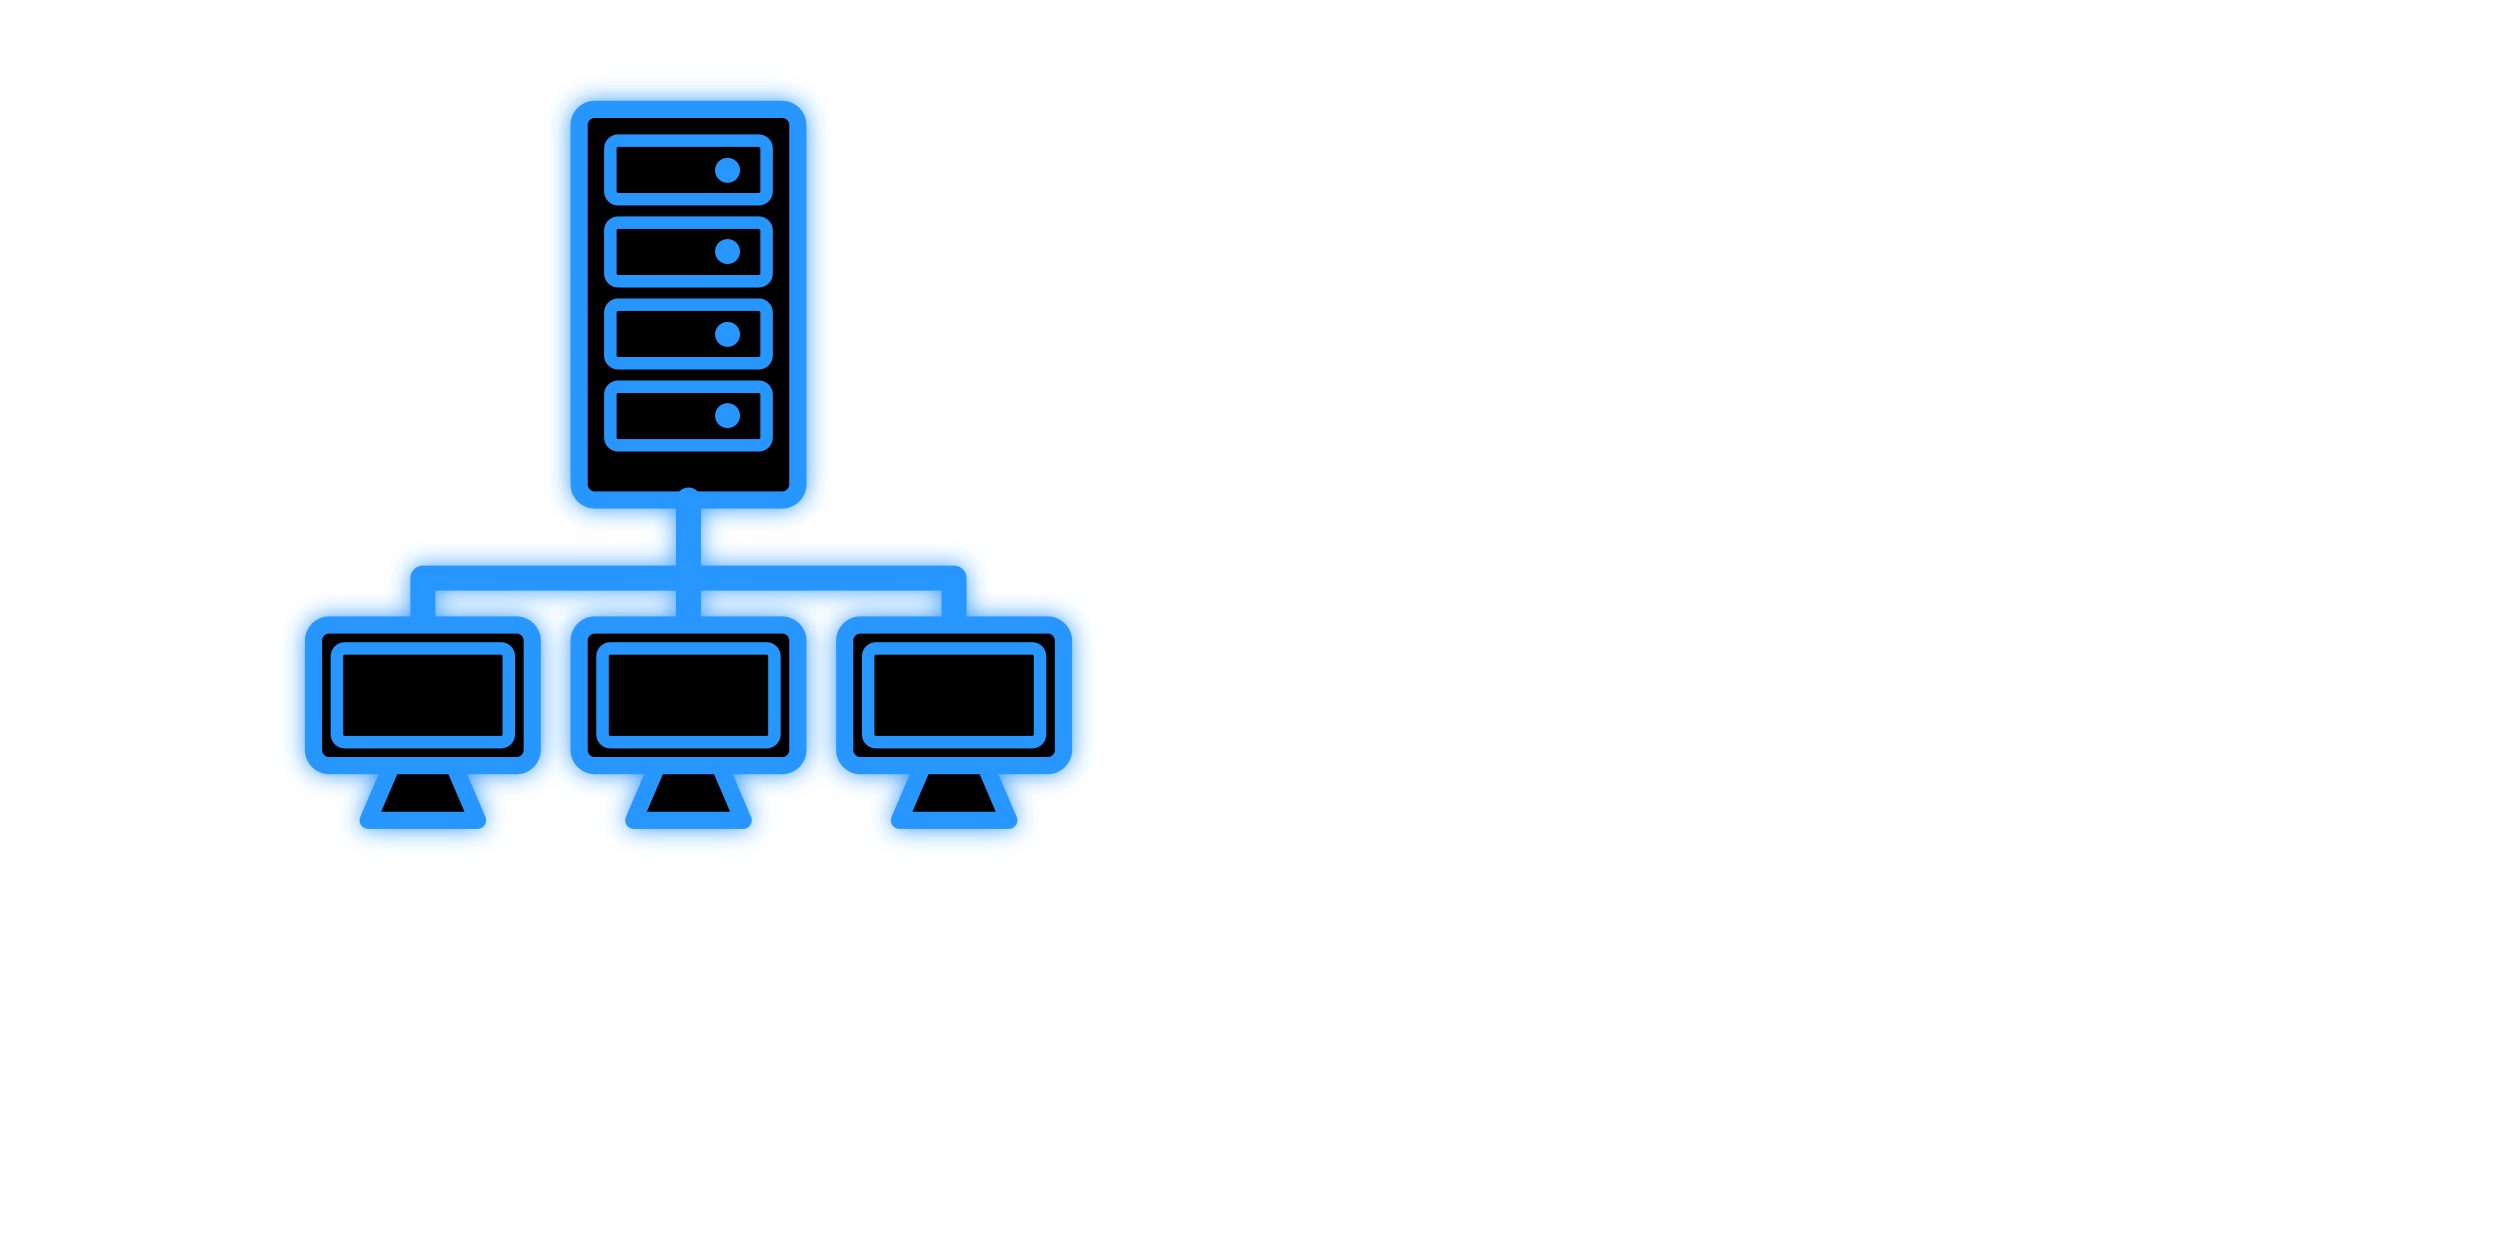
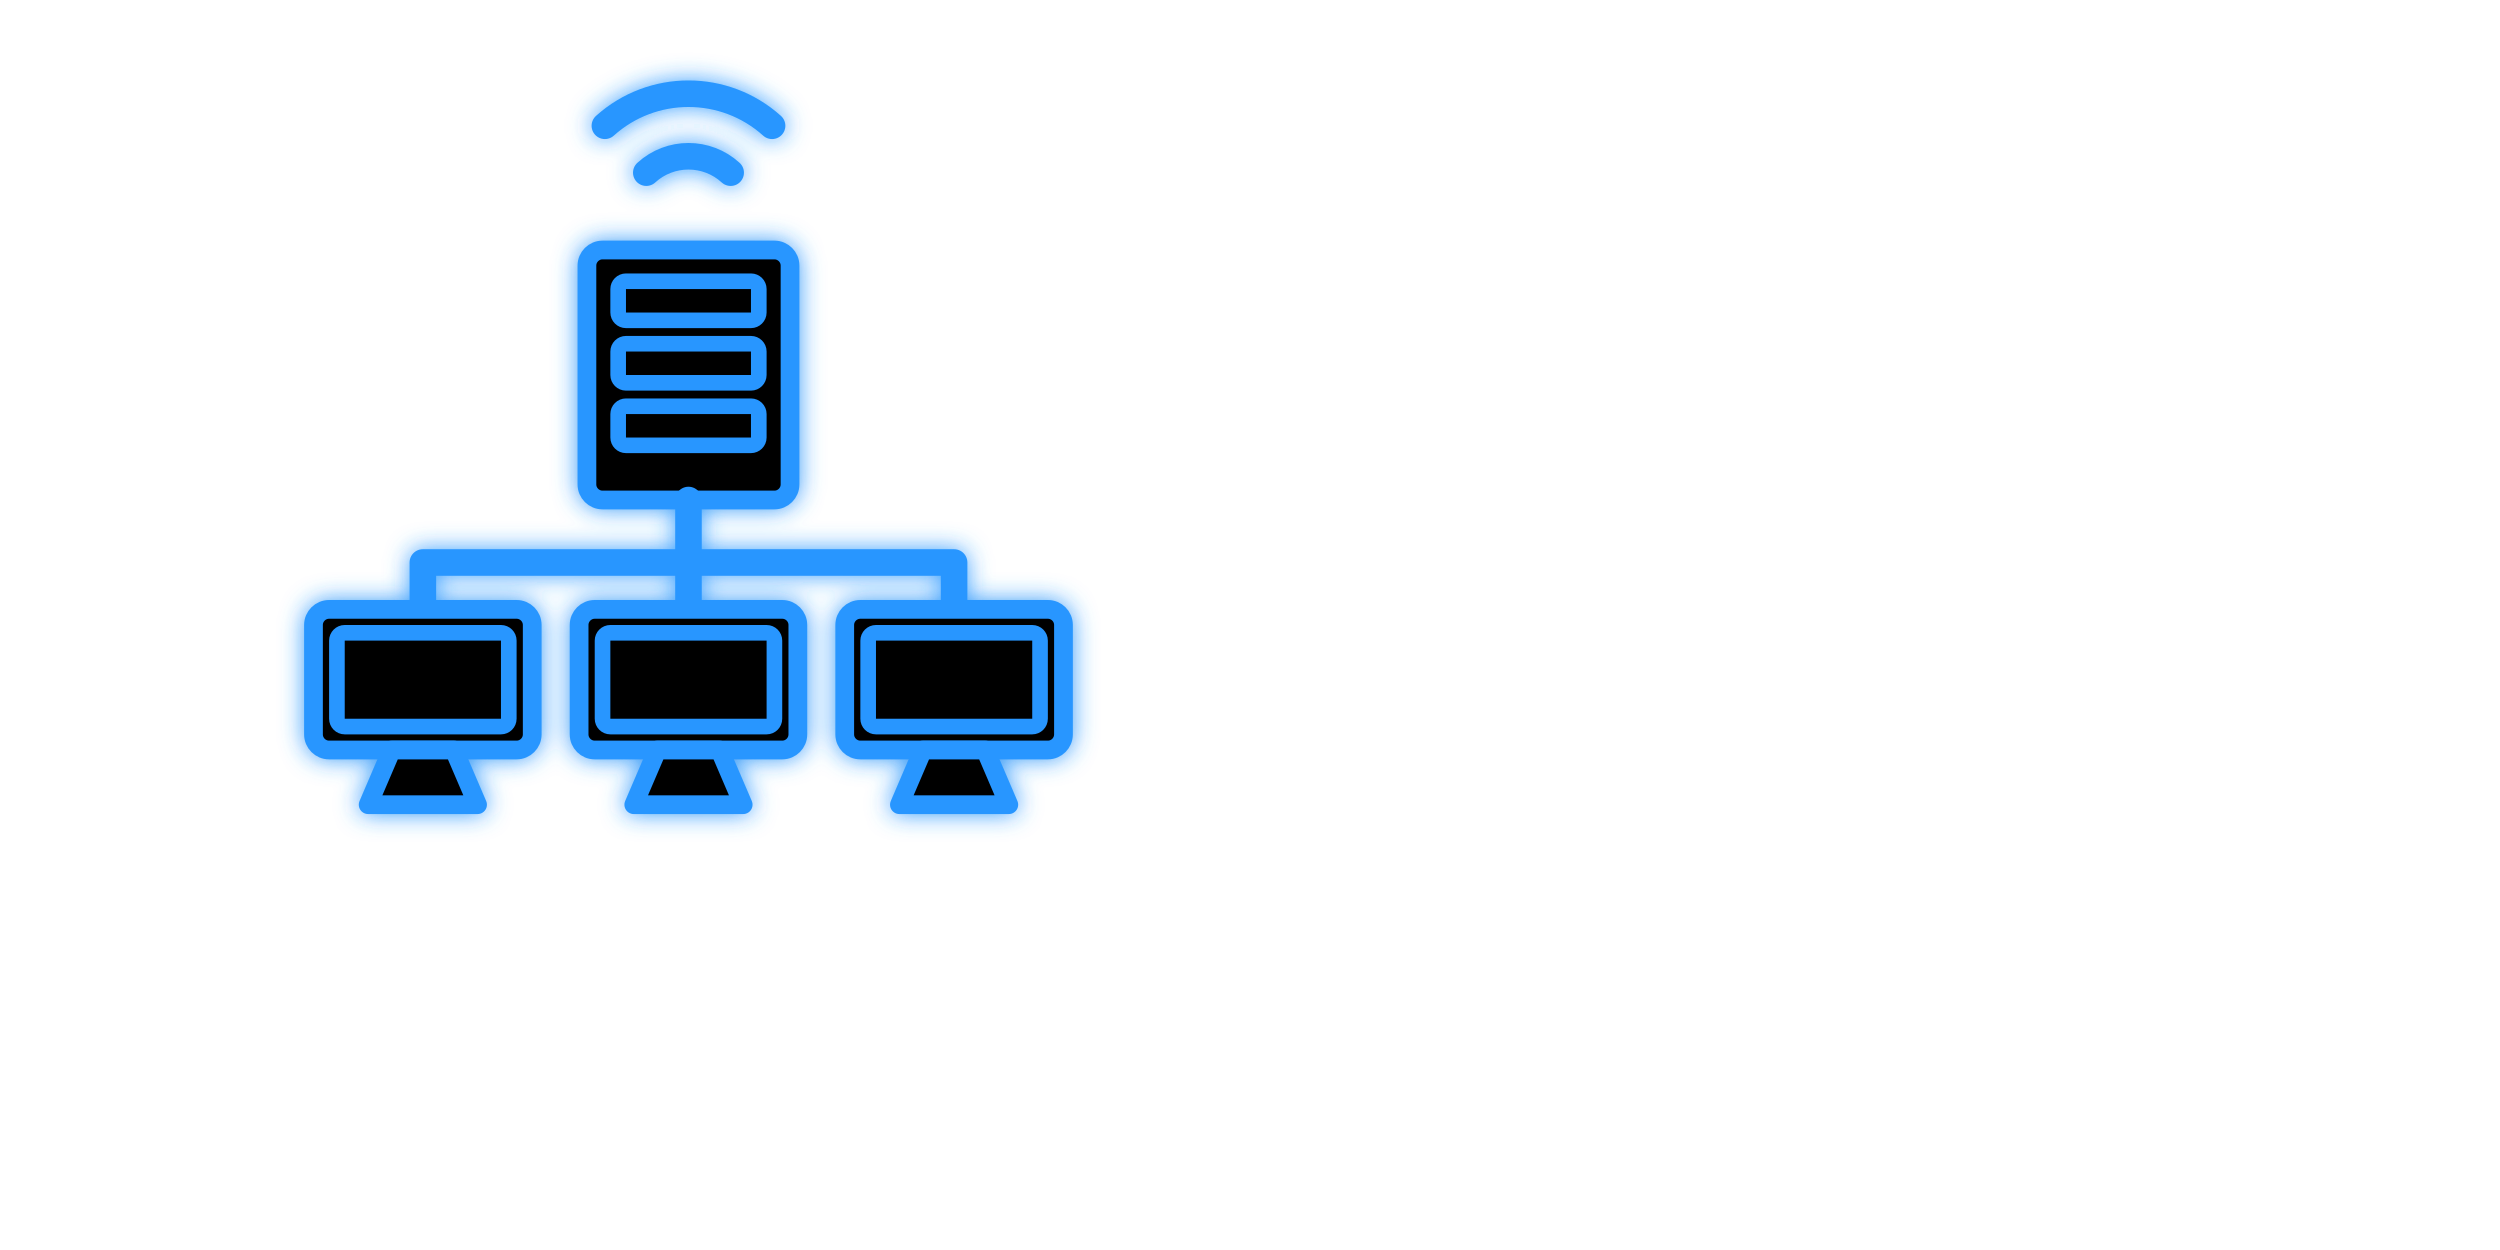
<svg xmlns="http://www.w3.org/2000/svg" width="512" height="256" viewBox="0 0 512 256">
  <style>
- .b { fill:#000; stroke:#2896FF; stroke-width:2.2; stroke-linejoin:round }
- .l { fill:none; stroke:#2896FF; stroke-width:1.6; stroke-linecap:round; stroke-linejoin:round }
- .w { fill:none; stroke:#2896FF; stroke-width:3.2; stroke-linecap:round; stroke-linejoin:round }
+ .b { fill:#000; stroke:#2896FF; stroke-width:2.4; stroke-linejoin:round }
+ .l { fill:none; stroke:#2896FF; stroke-width:2; stroke-linecap:round; stroke-linejoin:round }
+ .w { fill:none; stroke:#2896FF; stroke-width:3.4; stroke-linecap:round; stroke-linejoin:round }
+ .arc { fill:none; stroke:#2896FF; stroke-width:6 }
.f { fill:#2896FF; stroke:none }
.red { stroke:#FF3A3A }
</style>
  <defs>
    <filter id="glow" x="-20%" y="-20%" width="140%" height="140%">
      <feGaussianBlur stdDeviation="1.50" />
    </filter>
  </defs>
  <g transform="translate(61 16) scale(1.6)">
    <g filter="url(#glow)" opacity="0.9">
-       <rect x="36" y="4" width="28" height="50" rx="2" class="b" />
-       <rect x="40" y="8.0" width="20" height="7.5" rx="1" class="l" />
-       <circle cx="55" cy="11.8" r="1.6" class="f" />
-       <rect x="40" y="18.5" width="20" height="7.5" rx="1" class="l" />
-       <circle cx="55" cy="22.2" r="1.6" class="f" />
-       <rect x="40" y="29.0" width="20" height="7.5" rx="1" class="l" />
-       <circle cx="55" cy="32.8" r="1.6" class="f" />
-       <rect x="40" y="39.5" width="20" height="7.5" rx="1" class="l" />
-       <circle cx="55" cy="43.2" r="1.6" class="f" />
-       <path d="M50,54 V64 M16,64 H84 M16,64 V70 M50,64 V70 M84,64 V70" class="w" />
-       <rect x="2" y="70" width="28" height="18" rx="2" class="b" />
-       <rect x="5" y="73" width="22" height="12" rx="1" class="l" />
-       <path d="M12.0,88 l-3,7 h14 l-3,-7 z" class="b" />
-       <rect x="36" y="70" width="28" height="18" rx="2" class="b" />
-       <rect x="39" y="73" width="22" height="12" rx="1" class="l" />
-       <path d="M46.0,88 l-3,7 h14 l-3,-7 z" class="b" />
-       <rect x="70" y="70" width="28" height="18" rx="2" class="b" />
-       <rect x="73" y="73" width="22" height="12" rx="1" class="l" />
-       <path d="M80.0,88 l-3,7 h14 l-3,-7 z" class="b" />
+       <rect x="37" y="22" width="26" height="32" rx="2" class="b" />
+       <rect x="41" y="26.0" width="18" height="5.0" rx="1" class="l" />
+       <rect x="41" y="34.0" width="18" height="5.0" rx="1" class="l" />
+       <rect x="41" y="42.0" width="18" height="5.0" rx="1" class="l" />
+       <path d="M44.6,12.1 A8,8 0 0 1 55.4,12.1" class="w" />
+       <path d="M39.3,6.1 A16,16 0 0 1 60.7,6.1" class="w" />
+       <path d="M50,54 V62 M16,62 H84 M16,62 V68 M50,62 V68 M84,62 V68" class="w" />
+       <rect x="2" y="68" width="28" height="18" rx="2" class="b" />
+       <rect x="5" y="71" width="22" height="12" rx="1" class="l" />
+       <path d="M12.0,86 l-3,7 h14 l-3,-7 z" class="b" />
+       <rect x="36" y="68" width="28" height="18" rx="2" class="b" />
+       <rect x="39" y="71" width="22" height="12" rx="1" class="l" />
+       <path d="M46.0,86 l-3,7 h14 l-3,-7 z" class="b" />
+       <rect x="70" y="68" width="28" height="18" rx="2" class="b" />
+       <rect x="73" y="71" width="22" height="12" rx="1" class="l" />
+       <path d="M80.0,86 l-3,7 h14 l-3,-7 z" class="b" />
    </g>
-     <rect x="36" y="4" width="28" height="50" rx="2" class="b" />
-     <rect x="40" y="8.0" width="20" height="7.5" rx="1" class="l" />
-     <circle cx="55" cy="11.8" r="1.6" class="f" />
-     <rect x="40" y="18.5" width="20" height="7.5" rx="1" class="l" />
-     <circle cx="55" cy="22.2" r="1.6" class="f" />
-     <rect x="40" y="29.0" width="20" height="7.5" rx="1" class="l" />
-     <circle cx="55" cy="32.8" r="1.6" class="f" />
-     <rect x="40" y="39.5" width="20" height="7.5" rx="1" class="l" />
-     <circle cx="55" cy="43.2" r="1.6" class="f" />
-     <path d="M50,54 V64 M16,64 H84 M16,64 V70 M50,64 V70 M84,64 V70" class="w" />
-     <rect x="2" y="70" width="28" height="18" rx="2" class="b" />
-     <rect x="5" y="73" width="22" height="12" rx="1" class="l" />
-     <path d="M12.0,88 l-3,7 h14 l-3,-7 z" class="b" />
-     <rect x="36" y="70" width="28" height="18" rx="2" class="b" />
-     <rect x="39" y="73" width="22" height="12" rx="1" class="l" />
-     <path d="M46.0,88 l-3,7 h14 l-3,-7 z" class="b" />
-     <rect x="70" y="70" width="28" height="18" rx="2" class="b" />
-     <rect x="73" y="73" width="22" height="12" rx="1" class="l" />
-     <path d="M80.0,88 l-3,7 h14 l-3,-7 z" class="b" />
+     <rect x="37" y="22" width="26" height="32" rx="2" class="b" />
+     <rect x="41" y="26.0" width="18" height="5.0" rx="1" class="l" />
+     <rect x="41" y="34.0" width="18" height="5.0" rx="1" class="l" />
+     <rect x="41" y="42.0" width="18" height="5.0" rx="1" class="l" />
+     <path d="M44.6,12.1 A8,8 0 0 1 55.4,12.1" class="w" />
+     <path d="M39.3,6.1 A16,16 0 0 1 60.7,6.1" class="w" />
+     <path d="M50,54 V62 M16,62 H84 M16,62 V68 M50,62 V68 M84,62 V68" class="w" />
+     <rect x="2" y="68" width="28" height="18" rx="2" class="b" />
+     <rect x="5" y="71" width="22" height="12" rx="1" class="l" />
+     <path d="M12.0,86 l-3,7 h14 l-3,-7 z" class="b" />
+     <rect x="36" y="68" width="28" height="18" rx="2" class="b" />
+     <rect x="39" y="71" width="22" height="12" rx="1" class="l" />
+     <path d="M46.0,86 l-3,7 h14 l-3,-7 z" class="b" />
+     <rect x="70" y="68" width="28" height="18" rx="2" class="b" />
+     <rect x="73" y="71" width="22" height="12" rx="1" class="l" />
+     <path d="M80.0,86 l-3,7 h14 l-3,-7 z" class="b" />
  </g>
</svg>
